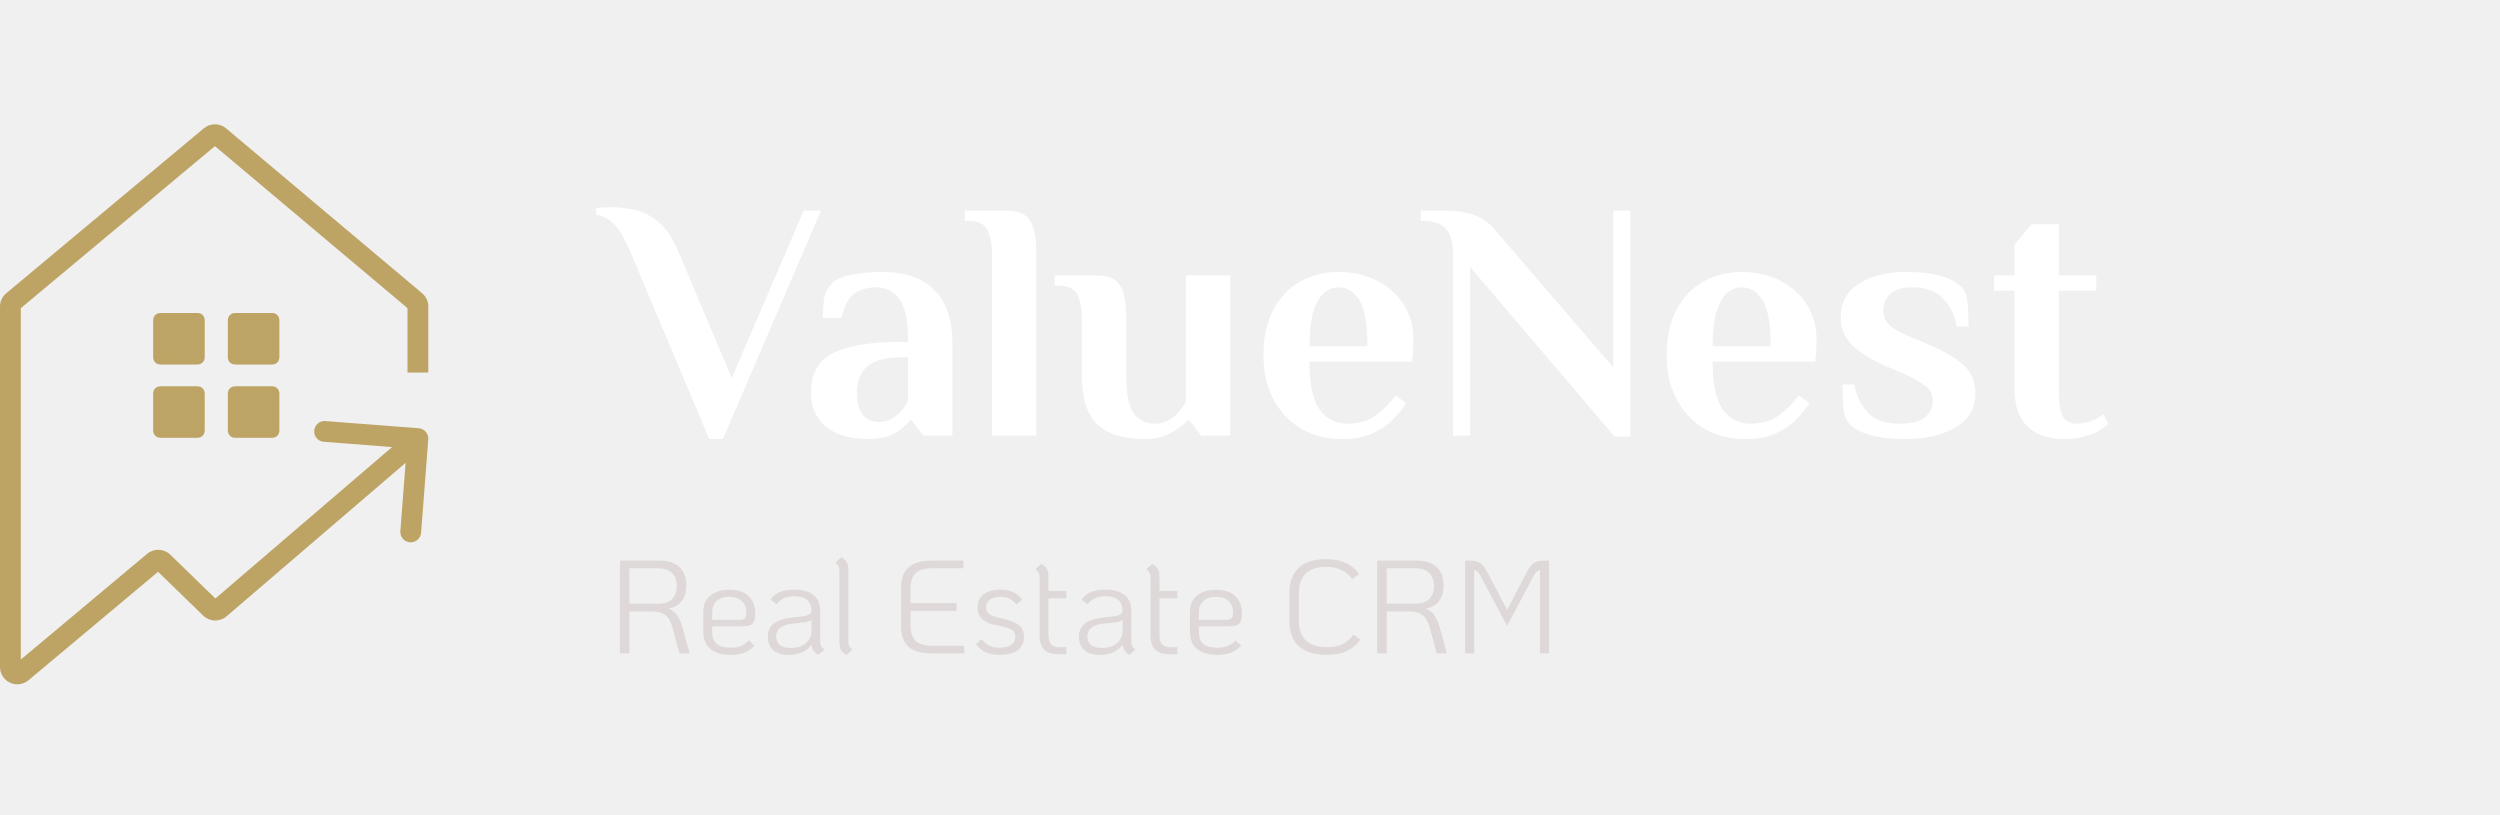
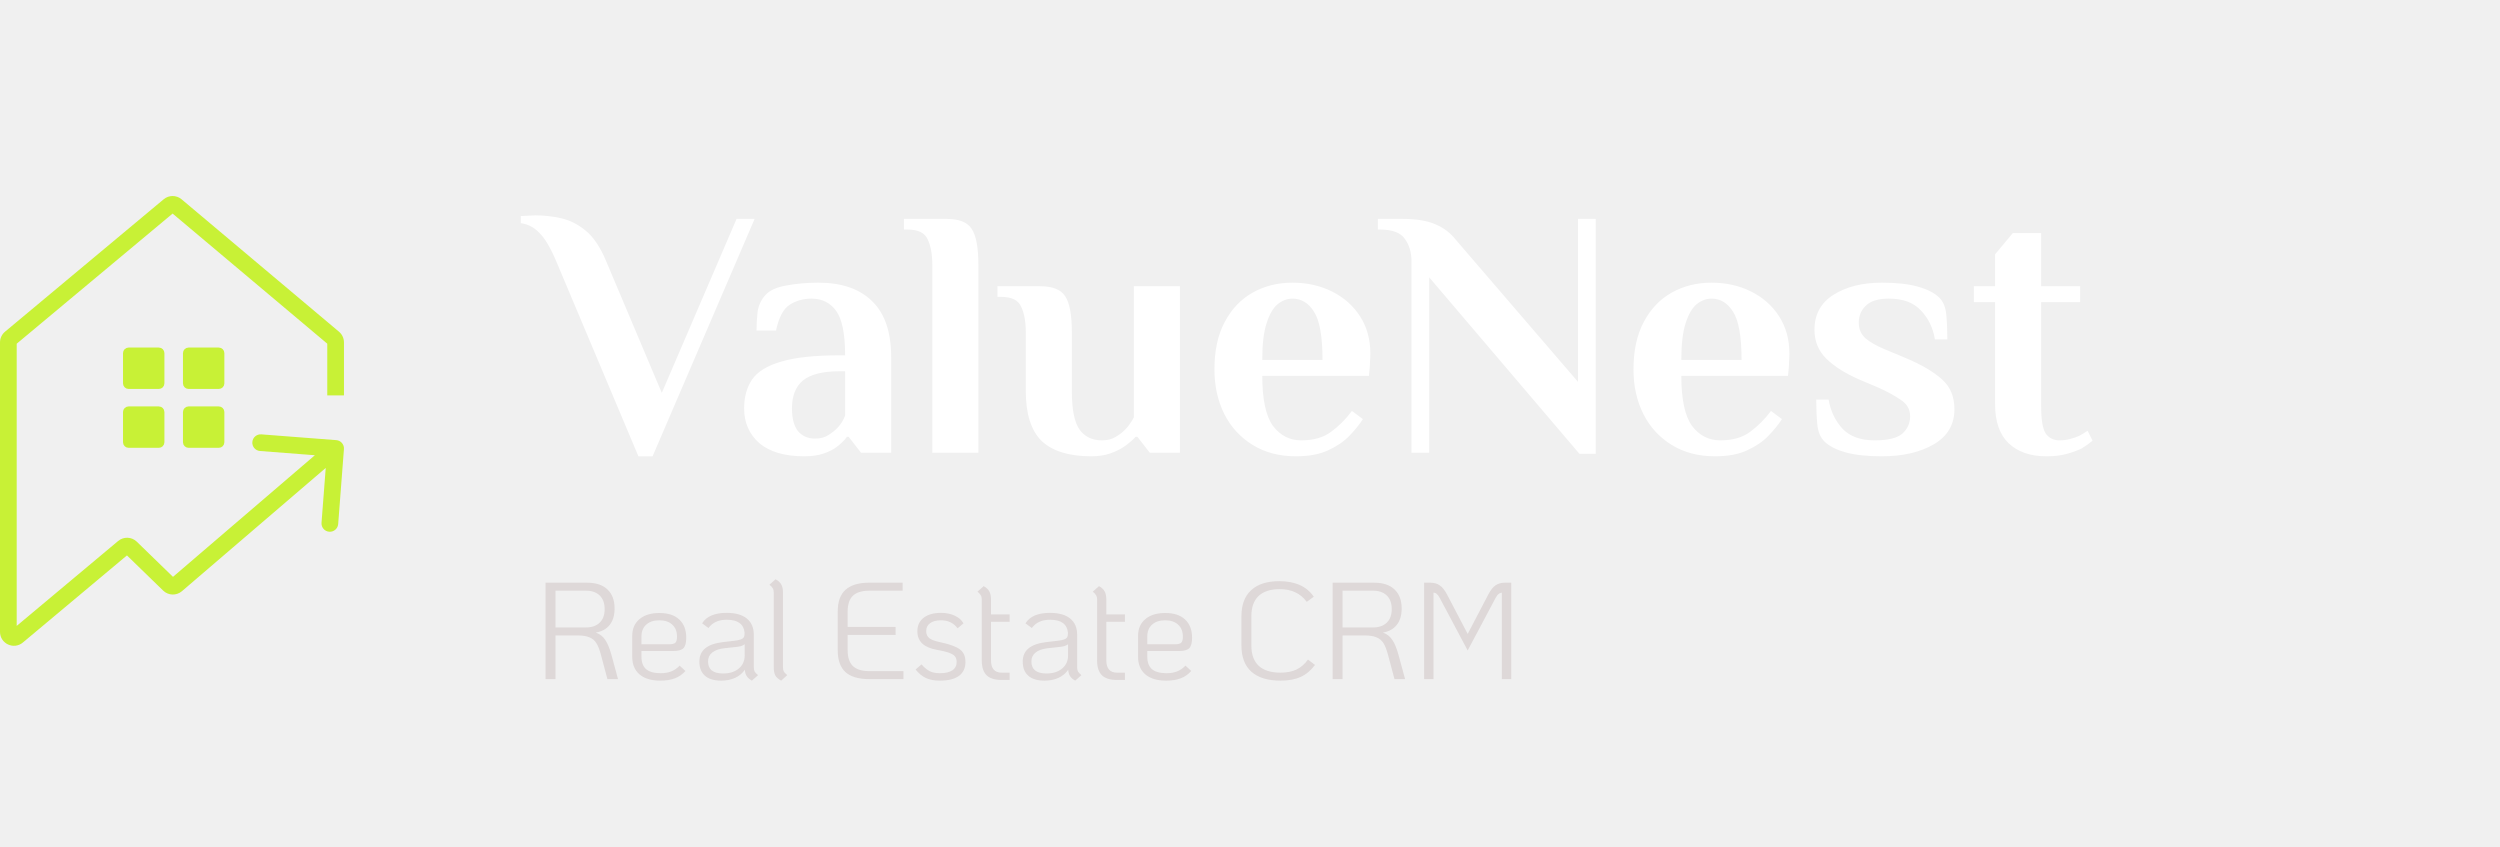
- <svg xmlns="http://www.w3.org/2000/svg" width="264" height="86" viewBox="0 0 264 86" fill="none">
-   <path d="M43.87 31.81L44.577 30.969L44.577 30.969L43.87 31.81ZM23.169 14.395L23.876 13.555L23.876 13.555L23.169 14.395ZM22.228 14.393L21.525 13.55V13.55L22.228 14.393ZM1.361 31.81L0.658 30.967L0.658 30.967L1.361 31.81ZM2.3 70.994L3.005 71.836V71.836L2.3 70.994ZM16.24 59.327L15.535 58.485H15.535L16.24 59.327ZM17.22 59.363L16.455 60.151H16.455L17.22 59.363ZM22.22 64.221L22.985 63.433V63.433L22.22 64.221ZM23.207 64.251L23.922 65.085H23.922L23.207 64.251ZM45.226 46.401C45.272 45.796 44.82 45.268 44.215 45.222L34.359 44.464C33.755 44.417 33.227 44.87 33.18 45.474C33.133 46.079 33.586 46.607 34.191 46.654L42.951 47.328L42.277 56.088C42.231 56.693 42.683 57.221 43.288 57.267C43.893 57.314 44.421 56.861 44.468 56.257L45.226 46.401ZM44.131 39.343H45.229V32.37H44.131H43.032V39.343H44.131ZM43.87 31.81L44.577 30.969L23.876 13.555L23.169 14.395L22.462 15.235L43.163 32.65L43.87 31.81ZM22.228 14.393L21.525 13.55L0.658 30.967L1.361 31.81L2.065 32.653L22.932 15.236L22.228 14.393ZM1.098 32.372H2.02656e-06V70.432H1.098H2.197V32.372H1.098ZM2.3 70.994L3.005 71.836L16.945 60.169L16.24 59.327L15.535 58.485L1.596 70.152L2.3 70.994ZM17.22 59.363L16.455 60.151L21.455 65.008L22.22 64.221L22.985 63.433L17.985 58.576L17.22 59.363ZM23.207 64.251L23.922 65.085L44.845 47.151L44.131 46.317L43.416 45.483L22.492 63.417L23.207 64.251ZM22.22 64.221L21.455 65.008C22.134 65.668 23.203 65.701 23.922 65.085L23.207 64.251L22.492 63.417C22.636 63.294 22.85 63.301 22.985 63.433L22.22 64.221ZM16.24 59.327L16.945 60.169C16.801 60.29 16.589 60.282 16.455 60.151L17.22 59.363L17.985 58.576C17.312 57.922 16.254 57.883 15.535 58.485L16.24 59.327ZM1.098 70.432H2.02656e-06C2.02656e-06 71.986 1.814 72.833 3.005 71.836L2.3 70.994L1.596 70.152C1.834 69.952 2.197 70.122 2.197 70.432H1.098ZM1.361 31.81L0.658 30.967C0.241 31.314 2.02656e-06 31.829 2.02656e-06 32.372H1.098H2.197C2.197 32.48 2.148 32.583 2.065 32.653L1.361 31.81ZM23.169 14.395L23.876 13.555C23.197 12.983 22.206 12.981 21.525 13.55L22.228 14.393L22.932 15.236C22.796 15.35 22.598 15.35 22.462 15.235L23.169 14.395ZM44.131 32.37H45.229C45.229 31.83 44.99 31.317 44.577 30.969L43.87 31.81L43.163 32.65C43.08 32.581 43.032 32.478 43.032 32.37H44.131Z" fill="#BDA465" />
-   <rect x="24.426" y="33.416" width="4.711" height="4.711" rx="0.366" fill="#BDA567" stroke="#BDA465" stroke-width="0.732" />
-   <rect x="16.541" y="33.416" width="4.711" height="4.711" rx="0.366" fill="#BDA567" stroke="#BDA465" stroke-width="0.732" />
-   <rect x="16.541" y="41.157" width="4.711" height="4.711" rx="0.366" fill="#BDA567" stroke="#BDA465" stroke-width="0.732" />
-   <rect x="24.426" y="41.157" width="4.711" height="4.711" rx="0.366" fill="#BDA567" stroke="#BDA465" stroke-width="0.732" />
-   <path d="M74.895 46.36L66.507 26.452C65.931 25.108 65.367 24.172 64.815 23.644C64.287 23.092 63.663 22.768 62.943 22.672V21.952C63.039 21.952 63.279 21.94 63.663 21.916C64.023 21.892 64.287 21.88 64.455 21.88C65.295 21.88 66.147 21.976 67.011 22.168C67.899 22.36 68.739 22.78 69.531 23.428C70.323 24.076 71.007 25.084 71.583 26.452L77.271 39.916L84.867 22.24H86.703L76.335 46.36H74.895ZM91.755 46.36C89.763 46.36 88.24 45.916 87.183 45.028C86.151 44.116 85.635 42.94 85.635 41.5C85.635 40.348 85.9 39.376 86.427 38.584C86.98 37.768 87.963 37.156 89.379 36.748C90.796 36.316 92.787 36.1 95.356 36.1H95.895C95.895 33.94 95.596 32.44 94.996 31.6C94.395 30.76 93.555 30.34 92.475 30.34C91.659 30.34 90.927 30.544 90.279 30.952C89.632 31.36 89.163 32.236 88.876 33.58H86.895C86.895 32.956 86.931 32.32 87.004 31.672C87.1 31.024 87.364 30.46 87.796 29.98C88.228 29.5 88.936 29.176 89.919 29.008C90.927 28.816 92.019 28.72 93.195 28.72C95.547 28.72 97.359 29.344 98.632 30.592C99.927 31.84 100.575 33.736 100.575 36.28V46H97.516L96.255 44.38H96.076C95.956 44.572 95.799 44.752 95.608 44.92C95.439 45.088 95.26 45.244 95.067 45.388C94.731 45.652 94.287 45.88 93.736 46.072C93.183 46.264 92.523 46.36 91.755 46.36ZM92.835 44.56C93.388 44.56 93.844 44.44 94.204 44.2C94.588 43.96 94.912 43.696 95.175 43.408C95.487 43.072 95.728 42.676 95.895 42.22V37.72H95.356C93.627 37.72 92.379 38.032 91.612 38.656C90.868 39.28 90.496 40.228 90.496 41.5C90.496 42.508 90.7 43.276 91.108 43.804C91.54 44.308 92.115 44.56 92.835 44.56ZM104.755 46V26.92C104.755 25.84 104.599 24.976 104.287 24.328C103.999 23.656 103.315 23.32 102.235 23.32H101.875V22.24H106.195C107.467 22.24 108.319 22.576 108.751 23.248C109.207 23.92 109.435 25.144 109.435 26.92V46H104.755ZM120.912 46.36C118.656 46.36 116.976 45.844 115.872 44.812C114.792 43.756 114.252 42.064 114.252 39.736V33.76C114.252 32.68 114.096 31.816 113.784 31.168C113.496 30.496 112.812 30.16 111.732 30.16H111.372V29.08H115.692C116.964 29.08 117.816 29.416 118.248 30.088C118.704 30.76 118.932 31.984 118.932 33.76V39.772C118.932 41.62 119.196 42.916 119.724 43.66C120.252 44.38 121.008 44.74 121.992 44.74C122.544 44.74 123.012 44.62 123.396 44.38C123.804 44.14 124.14 43.876 124.404 43.588C124.572 43.42 124.716 43.24 124.836 43.048C124.98 42.856 125.112 42.64 125.232 42.4V29.08H129.912V46H126.852L125.592 44.38H125.412C125.076 44.74 124.68 45.076 124.224 45.388C123.84 45.652 123.372 45.88 122.82 46.072C122.268 46.264 121.632 46.36 120.912 46.36ZM141.7 46.36C140.02 46.36 138.556 45.976 137.308 45.208C136.06 44.44 135.1 43.396 134.428 42.076C133.756 40.732 133.42 39.22 133.42 37.54C133.42 35.62 133.768 34.012 134.464 32.716C135.16 31.396 136.108 30.4 137.308 29.728C138.508 29.056 139.852 28.72 141.34 28.72C142.828 28.72 144.172 29.02 145.372 29.62C146.572 30.22 147.52 31.06 148.216 32.14C148.912 33.22 149.26 34.48 149.26 35.92C149.26 36.184 149.248 36.46 149.224 36.748C149.224 37.012 149.212 37.252 149.188 37.468L149.116 38.188H138.28C138.28 40.564 138.64 42.256 139.36 43.264C140.104 44.248 141.064 44.74 142.24 44.74C143.488 44.74 144.496 44.452 145.264 43.876C146.056 43.3 146.764 42.592 147.388 41.752L148.504 42.58C148.168 43.108 147.712 43.672 147.136 44.272C146.584 44.848 145.864 45.34 144.976 45.748C144.112 46.156 143.02 46.36 141.7 46.36ZM138.28 36.568H144.4C144.4 34.192 144.112 32.56 143.536 31.672C142.984 30.784 142.252 30.34 141.34 30.34C140.812 30.34 140.308 30.532 139.828 30.916C139.372 31.3 139 31.948 138.712 32.86C138.424 33.748 138.28 34.984 138.28 36.568ZM170.504 46.108L155.24 28.18V46H153.44V26.56C153.44 25.648 153.212 24.88 152.756 24.256C152.324 23.632 151.472 23.32 150.2 23.32H150.02V22.24H152.54C153.908 22.24 155.012 22.42 155.852 22.78C156.716 23.14 157.424 23.68 157.976 24.4L170.36 38.8V22.24H172.16V46.108H170.504ZM184.274 46.36C182.594 46.36 181.13 45.976 179.882 45.208C178.634 44.44 177.674 43.396 177.002 42.076C176.33 40.732 175.994 39.22 175.994 37.54C175.994 35.62 176.342 34.012 177.038 32.716C177.734 31.396 178.682 30.4 179.882 29.728C181.082 29.056 182.426 28.72 183.914 28.72C185.402 28.72 186.746 29.02 187.946 29.62C189.146 30.22 190.094 31.06 190.79 32.14C191.486 33.22 191.834 34.48 191.834 35.92C191.834 36.184 191.822 36.46 191.798 36.748C191.798 37.012 191.786 37.252 191.762 37.468L191.69 38.188H180.854C180.854 40.564 181.214 42.256 181.934 43.264C182.678 44.248 183.638 44.74 184.814 44.74C186.062 44.74 187.07 44.452 187.838 43.876C188.63 43.3 189.338 42.592 189.962 41.752L191.078 42.58C190.742 43.108 190.286 43.672 189.71 44.272C189.158 44.848 188.438 45.34 187.55 45.748C186.686 46.156 185.594 46.36 184.274 46.36ZM180.854 36.568H186.974C186.974 34.192 186.686 32.56 186.11 31.672C185.558 30.784 184.826 30.34 183.914 30.34C183.386 30.34 182.882 30.532 182.402 30.916C181.946 31.3 181.574 31.948 181.286 32.86C180.998 33.748 180.854 34.984 180.854 36.568ZM201.222 46.36C199.734 46.36 198.51 46.228 197.55 45.964C196.614 45.7 195.906 45.34 195.426 44.884C194.994 44.476 194.742 43.888 194.67 43.12C194.598 42.352 194.562 41.512 194.562 40.6H195.822C196.014 41.752 196.482 42.736 197.226 43.552C197.97 44.344 199.062 44.74 200.502 44.74C201.846 44.74 202.782 44.512 203.31 44.056C203.838 43.576 204.102 42.988 204.102 42.292C204.102 41.596 203.79 41.044 203.166 40.636C202.542 40.204 201.774 39.784 200.862 39.376L198.99 38.584C197.55 37.96 196.422 37.252 195.606 36.46C194.79 35.668 194.382 34.684 194.382 33.508C194.382 31.948 195.03 30.76 196.326 29.944C197.622 29.128 199.254 28.72 201.222 28.72C202.71 28.72 203.922 28.852 204.858 29.116C205.818 29.38 206.538 29.74 207.018 30.196C207.45 30.604 207.702 31.192 207.774 31.96C207.846 32.728 207.882 33.568 207.882 34.48H206.622C206.43 33.328 205.962 32.356 205.218 31.564C204.474 30.748 203.382 30.34 201.942 30.34C200.862 30.34 200.082 30.58 199.602 31.06C199.122 31.516 198.882 32.092 198.882 32.788C198.882 33.436 199.11 33.964 199.566 34.372C200.022 34.756 200.646 35.116 201.438 35.452L203.598 36.352C205.254 37.048 206.502 37.78 207.342 38.548C208.182 39.292 208.602 40.3 208.602 41.572C208.602 43.132 207.906 44.32 206.514 45.136C205.122 45.952 203.358 46.36 201.222 46.36ZM217.954 46.36C216.322 46.36 215.038 45.916 214.102 45.028C213.19 44.14 212.734 42.832 212.734 41.104V30.7H210.574V29.08H212.734V25.84L214.534 23.68H217.414V29.08H221.374V30.7H217.414V41.32C217.414 42.664 217.57 43.576 217.882 44.056C218.218 44.512 218.686 44.74 219.286 44.74C219.67 44.74 220.03 44.692 220.366 44.596C220.726 44.5 221.038 44.392 221.302 44.272C221.566 44.128 221.842 43.96 222.13 43.768L222.634 44.776C222.322 45.04 221.95 45.304 221.518 45.568C221.134 45.76 220.642 45.94 220.042 46.108C219.466 46.276 218.77 46.36 217.954 46.36Z" fill="white" />
-   <path d="M72.825 69H71.747L71.075 66.48C70.944 65.995 70.795 65.617 70.627 65.346C70.459 65.075 70.225 64.879 69.927 64.758C69.637 64.627 69.241 64.562 68.737 64.562H66.469V69H65.461V59.2H69.661C70.575 59.2 71.271 59.429 71.747 59.886C72.232 60.343 72.475 60.987 72.475 61.818C72.475 62.518 72.307 63.078 71.971 63.498C71.644 63.909 71.177 64.165 70.571 64.268C70.981 64.417 71.299 64.665 71.523 65.01C71.756 65.355 71.961 65.845 72.139 66.48L72.825 69ZM69.549 63.75C70.155 63.75 70.627 63.587 70.963 63.26C71.299 62.933 71.467 62.476 71.467 61.888C71.467 61.291 71.299 60.829 70.963 60.502C70.627 60.175 70.155 60.012 69.549 60.012H66.469V63.75H69.549ZM77.165 68.398C77.567 68.398 77.921 68.337 78.229 68.216C78.537 68.095 78.822 67.899 79.083 67.628L79.671 68.174C79.373 68.51 79.018 68.757 78.607 68.916C78.197 69.075 77.697 69.154 77.109 69.154C76.213 69.154 75.513 68.944 75.009 68.524C74.515 68.095 74.267 67.497 74.267 66.732V64.604C74.267 63.885 74.51 63.321 74.995 62.91C75.49 62.49 76.167 62.28 77.025 62.28C77.903 62.28 78.575 62.499 79.041 62.938C79.517 63.377 79.755 63.997 79.755 64.8C79.755 65.313 79.657 65.668 79.461 65.864C79.275 66.051 78.92 66.144 78.397 66.144H75.205V66.732C75.205 67.292 75.364 67.712 75.681 67.992C76.008 68.263 76.503 68.398 77.165 68.398ZM77.011 63.022C76.451 63.022 76.008 63.171 75.681 63.47C75.364 63.759 75.205 64.156 75.205 64.66V65.458H78.005C78.323 65.458 78.537 65.407 78.649 65.304C78.761 65.192 78.817 64.987 78.817 64.688C78.817 64.165 78.659 63.759 78.341 63.47C78.024 63.171 77.581 63.022 77.011 63.022ZM86.618 67.81C86.618 67.978 86.646 68.118 86.702 68.23C86.767 68.333 86.884 68.454 87.052 68.594L86.422 69.154C86.189 69.023 86.016 68.874 85.904 68.706C85.792 68.538 85.727 68.319 85.708 68.048C85.465 68.403 85.134 68.678 84.714 68.874C84.294 69.061 83.823 69.154 83.3 69.154C82.591 69.154 82.045 68.991 81.662 68.664C81.279 68.328 81.088 67.847 81.088 67.222C81.088 66.643 81.289 66.191 81.69 65.864C82.091 65.537 82.698 65.327 83.51 65.234L84.602 65.108C84.91 65.071 85.139 65.024 85.288 64.968C85.447 64.912 85.554 64.833 85.61 64.73C85.666 64.618 85.689 64.464 85.68 64.268C85.596 63.4 84.989 62.966 83.86 62.966C83.44 62.966 83.081 63.036 82.782 63.176C82.483 63.307 82.227 63.517 82.012 63.806L81.368 63.33C81.807 62.621 82.637 62.266 83.86 62.266C84.756 62.266 85.437 62.457 85.904 62.84C86.38 63.223 86.618 63.773 86.618 64.492V67.81ZM83.51 68.426C84.163 68.426 84.691 68.258 85.092 67.922C85.493 67.586 85.694 67.143 85.694 66.592V65.458C85.582 65.542 85.447 65.607 85.288 65.654C85.129 65.691 84.91 65.724 84.63 65.752L83.594 65.864C83.062 65.929 82.656 66.079 82.376 66.312C82.105 66.536 81.97 66.835 81.97 67.208C81.97 68.02 82.483 68.426 83.51 68.426ZM89.401 69.154C89.112 68.995 88.911 68.818 88.799 68.622C88.696 68.417 88.645 68.137 88.645 67.782V60.194C88.645 60.017 88.612 59.877 88.547 59.774C88.491 59.662 88.379 59.541 88.211 59.41L88.827 58.85C89.116 59.009 89.312 59.191 89.415 59.396C89.527 59.592 89.583 59.867 89.583 60.222V67.81C89.583 67.978 89.611 68.118 89.667 68.23C89.732 68.333 89.849 68.454 90.017 68.594L89.401 69.154ZM98.365 69C97.273 69 96.461 68.762 95.929 68.286C95.407 67.801 95.145 67.063 95.145 66.074V62.126C95.145 61.137 95.407 60.404 95.929 59.928C96.461 59.443 97.273 59.2 98.365 59.2H101.739V60.012H98.365C97.609 60.012 97.049 60.185 96.685 60.53C96.331 60.875 96.153 61.407 96.153 62.126V63.694H101.025V64.506H96.153V66.074C96.153 66.793 96.331 67.325 96.685 67.67C97.049 68.015 97.609 68.188 98.365 68.188H101.823V69H98.365ZM105.519 69.154C104.968 69.154 104.497 69.065 104.105 68.888C103.722 68.711 103.372 68.421 103.055 68.02L103.657 67.502C103.946 67.829 104.231 68.062 104.511 68.202C104.791 68.333 105.127 68.398 105.519 68.398C106.079 68.398 106.503 68.3 106.793 68.104C107.082 67.908 107.227 67.623 107.227 67.25C107.227 67.017 107.171 66.83 107.059 66.69C106.947 66.55 106.751 66.429 106.471 66.326C106.191 66.223 105.766 66.121 105.197 66.018C103.89 65.785 103.237 65.159 103.237 64.142C103.237 63.554 103.447 63.097 103.867 62.77C104.296 62.434 104.884 62.266 105.631 62.266C106.163 62.266 106.625 62.359 107.017 62.546C107.418 62.723 107.721 62.985 107.927 63.33L107.325 63.834C107.11 63.554 106.863 63.349 106.583 63.218C106.312 63.087 105.995 63.022 105.631 63.022C105.164 63.022 104.795 63.12 104.525 63.316C104.263 63.512 104.133 63.783 104.133 64.128C104.133 64.436 104.24 64.674 104.455 64.842C104.679 65.01 105.066 65.15 105.617 65.262C106.261 65.402 106.76 65.556 107.115 65.724C107.479 65.883 107.735 66.083 107.885 66.326C108.043 66.569 108.123 66.877 108.123 67.25C108.123 67.875 107.899 68.351 107.451 68.678C107.012 68.995 106.368 69.154 105.519 69.154ZM110.718 63.176V67.096C110.718 67.927 111.082 68.342 111.81 68.342H112.608V69.084H111.81C111.11 69.084 110.597 68.925 110.27 68.608C109.944 68.281 109.78 67.777 109.78 67.096V60.894C109.78 60.726 109.748 60.591 109.682 60.488C109.626 60.376 109.514 60.25 109.346 60.11L109.976 59.55C110.256 59.709 110.448 59.891 110.55 60.096C110.662 60.292 110.718 60.567 110.718 60.922V62.42H112.608V63.176H110.718ZM119.472 67.81C119.472 67.978 119.5 68.118 119.556 68.23C119.621 68.333 119.738 68.454 119.906 68.594L119.276 69.154C119.042 69.023 118.87 68.874 118.758 68.706C118.646 68.538 118.58 68.319 118.562 68.048C118.319 68.403 117.988 68.678 117.568 68.874C117.148 69.061 116.676 69.154 116.154 69.154C115.444 69.154 114.898 68.991 114.516 68.664C114.133 68.328 113.942 67.847 113.942 67.222C113.942 66.643 114.142 66.191 114.544 65.864C114.945 65.537 115.552 65.327 116.364 65.234L117.456 65.108C117.764 65.071 117.992 65.024 118.142 64.968C118.3 64.912 118.408 64.833 118.464 64.73C118.52 64.618 118.543 64.464 118.534 64.268C118.45 63.4 117.843 62.966 116.714 62.966C116.294 62.966 115.934 63.036 115.636 63.176C115.337 63.307 115.08 63.517 114.866 63.806L114.222 63.33C114.66 62.621 115.491 62.266 116.714 62.266C117.61 62.266 118.291 62.457 118.758 62.84C119.234 63.223 119.472 63.773 119.472 64.492V67.81ZM116.364 68.426C117.017 68.426 117.544 68.258 117.946 67.922C118.347 67.586 118.548 67.143 118.548 66.592V65.458C118.436 65.542 118.3 65.607 118.142 65.654C117.983 65.691 117.764 65.724 117.484 65.752L116.448 65.864C115.916 65.929 115.51 66.079 115.23 66.312C114.959 66.536 114.824 66.835 114.824 67.208C114.824 68.02 115.337 68.426 116.364 68.426ZM122.435 63.176V67.096C122.435 67.927 122.799 68.342 123.527 68.342H124.325V69.084H123.527C122.827 69.084 122.314 68.925 121.987 68.608C121.66 68.281 121.497 67.777 121.497 67.096V60.894C121.497 60.726 121.464 60.591 121.399 60.488C121.343 60.376 121.231 60.25 121.063 60.11L121.693 59.55C121.973 59.709 122.164 59.891 122.267 60.096C122.379 60.292 122.435 60.567 122.435 60.922V62.42H124.325V63.176H122.435ZM128.558 68.398C128.959 68.398 129.314 68.337 129.622 68.216C129.93 68.095 130.215 67.899 130.476 67.628L131.064 68.174C130.765 68.51 130.411 68.757 130 68.916C129.589 69.075 129.09 69.154 128.502 69.154C127.606 69.154 126.906 68.944 126.402 68.524C125.907 68.095 125.66 67.497 125.66 66.732V64.604C125.66 63.885 125.903 63.321 126.388 62.91C126.883 62.49 127.559 62.28 128.418 62.28C129.295 62.28 129.967 62.499 130.434 62.938C130.91 63.377 131.148 63.997 131.148 64.8C131.148 65.313 131.05 65.668 130.854 65.864C130.667 66.051 130.313 66.144 129.79 66.144H126.598V66.732C126.598 67.292 126.757 67.712 127.074 67.992C127.401 68.263 127.895 68.398 128.558 68.398ZM128.404 63.022C127.844 63.022 127.401 63.171 127.074 63.47C126.757 63.759 126.598 64.156 126.598 64.66V65.458H129.398C129.715 65.458 129.93 65.407 130.042 65.304C130.154 65.192 130.21 64.987 130.21 64.688C130.21 64.165 130.051 63.759 129.734 63.47C129.417 63.171 128.973 63.022 128.404 63.022ZM140.138 69.154C138.84 69.154 137.851 68.851 137.17 68.244C136.498 67.637 136.162 66.751 136.162 65.584V62.602C136.162 61.454 136.488 60.577 137.142 59.97C137.804 59.354 138.756 59.046 139.998 59.046C140.81 59.046 141.505 59.177 142.084 59.438C142.662 59.69 143.138 60.087 143.512 60.628L142.798 61.146C142.471 60.707 142.084 60.385 141.636 60.18C141.197 59.965 140.665 59.858 140.04 59.858C139.106 59.858 138.392 60.091 137.898 60.558C137.412 61.025 137.17 61.706 137.17 62.602V65.584C137.17 66.489 137.417 67.175 137.912 67.642C138.416 68.109 139.153 68.342 140.124 68.342C140.768 68.342 141.314 68.235 141.762 68.02C142.21 67.805 142.597 67.469 142.924 67.012L143.638 67.558C143.218 68.118 142.732 68.524 142.182 68.776C141.631 69.028 140.95 69.154 140.138 69.154ZM152.791 69H151.713L151.041 66.48C150.911 65.995 150.761 65.617 150.593 65.346C150.425 65.075 150.192 64.879 149.893 64.758C149.604 64.627 149.207 64.562 148.703 64.562H146.435V69H145.427V59.2H149.627C150.542 59.2 151.237 59.429 151.713 59.886C152.199 60.343 152.441 60.987 152.441 61.818C152.441 62.518 152.273 63.078 151.937 63.498C151.611 63.909 151.144 64.165 150.537 64.268C150.948 64.417 151.265 64.665 151.489 65.01C151.723 65.355 151.928 65.845 152.105 66.48L152.791 69ZM149.515 63.75C150.122 63.75 150.593 63.587 150.929 63.26C151.265 62.933 151.433 62.476 151.433 61.888C151.433 61.291 151.265 60.829 150.929 60.502C150.593 60.175 150.122 60.012 149.515 60.012H146.435V63.75H149.515ZM154.724 59.2H155.326C155.737 59.2 156.068 59.293 156.32 59.48C156.582 59.657 156.834 59.979 157.076 60.446L159.148 64.408L161.22 60.446C161.463 59.979 161.71 59.657 161.962 59.48C162.224 59.293 162.56 59.2 162.97 59.2H163.572V69H162.62V60.208C162.49 60.227 162.373 60.278 162.27 60.362C162.177 60.437 162.079 60.572 161.976 60.768L159.148 66.088L156.32 60.768C156.208 60.563 156.106 60.423 156.012 60.348C155.919 60.264 155.807 60.217 155.676 60.208V69H154.724V59.2Z" fill="#DED8D8" />
+ <svg xmlns="http://www.w3.org/2000/svg" width="254" height="86" viewBox="0 0 254 86" fill="none">
+   <path d="M33.897 34.354L33.351 35.003L33.351 35.003L33.897 34.354ZM17.902 20.898L18.448 20.248L18.448 20.248L17.902 20.898ZM17.175 20.896L16.631 20.245L16.631 20.245L17.175 20.896ZM1.052 34.354L1.596 35.005L1.596 35.005L1.052 34.354ZM1.777 64.63L2.322 65.281H2.322L1.777 64.63ZM12.548 55.615L12.004 54.965H12.004L12.548 55.615ZM13.306 55.644L13.897 55.035L13.897 55.035L13.306 55.644ZM17.169 59.397L17.76 58.788L17.76 58.788L17.169 59.397ZM17.931 59.42L18.483 60.065L18.483 60.065L17.931 59.42ZM34.944 45.628C34.98 45.16 34.631 44.753 34.163 44.717L26.548 44.131C26.081 44.095 25.673 44.445 25.637 44.912C25.601 45.379 25.951 45.787 26.418 45.823L33.187 46.344L32.666 53.113C32.631 53.58 32.98 53.988 33.448 54.024C33.915 54.06 34.323 53.71 34.359 53.243L34.944 45.628ZM34.098 40.174H34.947V34.787H34.098H33.25V40.174H34.098ZM33.897 34.354L34.443 33.704L18.448 20.248L17.902 20.898L17.356 21.547L33.351 35.003L33.897 34.354ZM17.175 20.896L16.631 20.245L0.508 33.702L1.052 34.354L1.596 35.005L17.719 21.548L17.175 20.896ZM0.849 34.788H-3.8147e-06V64.196H0.849H1.697V34.788H0.849ZM1.777 64.63L2.322 65.281L13.093 56.266L12.548 55.615L12.004 54.965L1.233 63.979L1.777 64.63ZM13.306 55.644L12.714 56.252L16.578 60.005L17.169 59.397L17.76 58.788L13.897 55.035L13.306 55.644ZM17.931 59.42L18.483 60.065L34.651 46.207L34.098 45.563L33.546 44.918L17.379 58.776L17.931 59.42ZM17.169 59.397L16.578 60.005C17.102 60.515 17.928 60.541 18.483 60.065L17.931 59.42L17.379 58.776C17.49 58.681 17.655 58.686 17.76 58.788L17.169 59.397ZM12.548 55.615L13.093 56.266C12.982 56.359 12.818 56.353 12.714 56.252L13.306 55.644L13.897 55.035C13.377 54.53 12.559 54.499 12.004 54.965L12.548 55.615ZM0.849 64.196H-3.8147e-06C-3.8147e-06 65.397 1.401 66.051 2.322 65.281L1.777 64.63L1.233 63.979C1.417 63.825 1.697 63.956 1.697 64.196H0.849ZM1.052 34.354L0.508 33.702C0.186 33.971 -3.8147e-06 34.369 -3.8147e-06 34.788H0.849H1.697C1.697 34.872 1.66 34.951 1.596 35.005L1.052 34.354ZM17.902 20.898L18.448 20.248C17.924 19.807 17.158 19.805 16.631 20.245L17.175 20.896L17.719 21.548C17.614 21.636 17.461 21.635 17.356 21.547L17.902 20.898ZM34.098 34.787H34.947C34.947 34.369 34.763 33.973 34.443 33.704L33.897 34.354L33.351 35.003C33.287 34.949 33.25 34.87 33.25 34.787H34.098Z" fill="#C8F136" />
+   <rect x="18.873" y="35.595" width="3.64" height="3.64" rx="0.283" fill="#C8F136" stroke="#C8F136" stroke-width="0.566" />
+   <rect x="12.781" y="35.595" width="3.64" height="3.64" rx="0.283" fill="#C8F136" stroke="#C8F136" stroke-width="0.566" />
+   <rect x="12.781" y="41.576" width="3.64" height="3.64" rx="0.283" fill="#C8F136" stroke="#C8F136" stroke-width="0.566" />
+   <rect x="18.873" y="41.576" width="3.64" height="3.64" rx="0.283" fill="#C8F136" stroke="#C8F136" stroke-width="0.566" />
+   <path d="M64.862 46.36L56.474 26.452C55.898 25.108 55.334 24.172 54.782 23.644C54.254 23.092 53.63 22.768 52.91 22.672V21.952C53.006 21.952 53.246 21.94 53.63 21.916C53.99 21.892 54.254 21.88 54.422 21.88C55.262 21.88 56.114 21.976 56.978 22.168C57.866 22.36 58.706 22.78 59.498 23.428C60.29 24.076 60.974 25.084 61.55 26.452L67.238 39.916L74.834 22.24H76.67L66.302 46.36H64.862ZM81.723 46.36C79.731 46.36 78.207 45.916 77.151 45.028C76.119 44.116 75.603 42.94 75.603 41.5C75.603 40.348 75.867 39.376 76.395 38.584C76.947 37.768 77.931 37.156 79.347 36.748C80.763 36.316 82.755 36.1 85.323 36.1H85.863C85.863 33.94 85.563 32.44 84.963 31.6C84.363 30.76 83.523 30.34 82.443 30.34C81.627 30.34 80.895 30.544 80.247 30.952C79.599 31.36 79.131 32.236 78.843 33.58H76.863C76.863 32.956 76.899 32.32 76.971 31.672C77.067 31.024 77.331 30.46 77.763 29.98C78.195 29.5 78.903 29.176 79.887 29.008C80.895 28.816 81.987 28.72 83.163 28.72C85.515 28.72 87.327 29.344 88.599 30.592C89.895 31.84 90.543 33.736 90.543 36.28V46H87.483L86.223 44.38H86.043C85.923 44.572 85.767 44.752 85.575 44.92C85.407 45.088 85.227 45.244 85.035 45.388C84.699 45.652 84.255 45.88 83.703 46.072C83.151 46.264 82.491 46.36 81.723 46.36ZM82.803 44.56C83.355 44.56 83.811 44.44 84.171 44.2C84.555 43.96 84.879 43.696 85.143 43.408C85.455 43.072 85.695 42.676 85.863 42.22V37.72H85.323C83.595 37.72 82.347 38.032 81.579 38.656C80.835 39.28 80.463 40.228 80.463 41.5C80.463 42.508 80.667 43.276 81.075 43.804C81.507 44.308 82.083 44.56 82.803 44.56ZM94.723 46V26.92C94.723 25.84 94.567 24.976 94.255 24.328C93.967 23.656 93.283 23.32 92.203 23.32H91.843V22.24H96.163C97.435 22.24 98.287 22.576 98.719 23.248C99.175 23.92 99.403 25.144 99.403 26.92V46H94.723ZM110.88 46.36C108.624 46.36 106.944 45.844 105.84 44.812C104.76 43.756 104.22 42.064 104.22 39.736V33.76C104.22 32.68 104.064 31.816 103.752 31.168C103.464 30.496 102.78 30.16 101.7 30.16H101.34V29.08H105.66C106.932 29.08 107.784 29.416 108.216 30.088C108.672 30.76 108.9 31.984 108.9 33.76V39.772C108.9 41.62 109.164 42.916 109.692 43.66C110.22 44.38 110.976 44.74 111.96 44.74C112.512 44.74 112.98 44.62 113.364 44.38C113.772 44.14 114.108 43.876 114.372 43.588C114.54 43.42 114.684 43.24 114.804 43.048C114.948 42.856 115.08 42.64 115.2 42.4V29.08H119.88V46H116.82L115.56 44.38H115.38C115.044 44.74 114.648 45.076 114.192 45.388C113.808 45.652 113.34 45.88 112.788 46.072C112.236 46.264 111.6 46.36 110.88 46.36ZM131.667 46.36C129.987 46.36 128.523 45.976 127.275 45.208C126.027 44.44 125.067 43.396 124.395 42.076C123.723 40.732 123.387 39.22 123.387 37.54C123.387 35.62 123.735 34.012 124.431 32.716C125.127 31.396 126.075 30.4 127.275 29.728C128.475 29.056 129.819 28.72 131.307 28.72C132.795 28.72 134.139 29.02 135.339 29.62C136.539 30.22 137.487 31.06 138.183 32.14C138.879 33.22 139.227 34.48 139.227 35.92C139.227 36.184 139.215 36.46 139.191 36.748C139.191 37.012 139.179 37.252 139.155 37.468L139.083 38.188H128.247C128.247 40.564 128.607 42.256 129.327 43.264C130.071 44.248 131.031 44.74 132.207 44.74C133.455 44.74 134.463 44.452 135.231 43.876C136.023 43.3 136.731 42.592 137.355 41.752L138.471 42.58C138.135 43.108 137.679 43.672 137.103 44.272C136.551 44.848 135.831 45.34 134.943 45.748C134.079 46.156 132.987 46.36 131.667 46.36ZM128.247 36.568H134.367C134.367 34.192 134.079 32.56 133.503 31.672C132.951 30.784 132.219 30.34 131.307 30.34C130.779 30.34 130.275 30.532 129.795 30.916C129.339 31.3 128.967 31.948 128.679 32.86C128.391 33.748 128.247 34.984 128.247 36.568ZM160.472 46.108L145.208 28.18V46H143.408V26.56C143.408 25.648 143.18 24.88 142.724 24.256C142.292 23.632 141.44 23.32 140.168 23.32H139.988V22.24H142.508C143.876 22.24 144.98 22.42 145.82 22.78C146.684 23.14 147.392 23.68 147.944 24.4L160.328 38.8V22.24H162.128V46.108H160.472ZM174.242 46.36C172.562 46.36 171.098 45.976 169.85 45.208C168.602 44.44 167.642 43.396 166.97 42.076C166.298 40.732 165.962 39.22 165.962 37.54C165.962 35.62 166.31 34.012 167.006 32.716C167.702 31.396 168.65 30.4 169.85 29.728C171.05 29.056 172.394 28.72 173.882 28.72C175.37 28.72 176.714 29.02 177.914 29.62C179.114 30.22 180.062 31.06 180.758 32.14C181.454 33.22 181.802 34.48 181.802 35.92C181.802 36.184 181.79 36.46 181.766 36.748C181.766 37.012 181.754 37.252 181.73 37.468L181.658 38.188H170.822C170.822 40.564 171.182 42.256 171.902 43.264C172.646 44.248 173.606 44.74 174.782 44.74C176.03 44.74 177.038 44.452 177.806 43.876C178.598 43.3 179.306 42.592 179.93 41.752L181.046 42.58C180.71 43.108 180.254 43.672 179.678 44.272C179.126 44.848 178.406 45.34 177.518 45.748C176.654 46.156 175.562 46.36 174.242 46.36ZM170.822 36.568H176.942C176.942 34.192 176.654 32.56 176.078 31.672C175.526 30.784 174.794 30.34 173.882 30.34C173.354 30.34 172.85 30.532 172.37 30.916C171.914 31.3 171.542 31.948 171.254 32.86C170.966 33.748 170.822 34.984 170.822 36.568ZM191.19 46.36C189.702 46.36 188.478 46.228 187.518 45.964C186.582 45.7 185.874 45.34 185.394 44.884C184.962 44.476 184.71 43.888 184.638 43.12C184.566 42.352 184.53 41.512 184.53 40.6H185.79C185.982 41.752 186.45 42.736 187.194 43.552C187.938 44.344 189.03 44.74 190.47 44.74C191.814 44.74 192.75 44.512 193.278 44.056C193.806 43.576 194.07 42.988 194.07 42.292C194.07 41.596 193.758 41.044 193.134 40.636C192.51 40.204 191.742 39.784 190.83 39.376L188.958 38.584C187.518 37.96 186.39 37.252 185.574 36.46C184.758 35.668 184.35 34.684 184.35 33.508C184.35 31.948 184.998 30.76 186.294 29.944C187.59 29.128 189.222 28.72 191.19 28.72C192.678 28.72 193.89 28.852 194.826 29.116C195.786 29.38 196.506 29.74 196.986 30.196C197.418 30.604 197.67 31.192 197.742 31.96C197.814 32.728 197.85 33.568 197.85 34.48H196.59C196.398 33.328 195.93 32.356 195.186 31.564C194.442 30.748 193.35 30.34 191.91 30.34C190.83 30.34 190.05 30.58 189.57 31.06C189.09 31.516 188.85 32.092 188.85 32.788C188.85 33.436 189.078 33.964 189.534 34.372C189.99 34.756 190.614 35.116 191.406 35.452L193.566 36.352C195.222 37.048 196.47 37.78 197.31 38.548C198.15 39.292 198.57 40.3 198.57 41.572C198.57 43.132 197.874 44.32 196.482 45.136C195.09 45.952 193.326 46.36 191.19 46.36ZM207.922 46.36C206.29 46.36 205.006 45.916 204.07 45.028C203.158 44.14 202.702 42.832 202.702 41.104V30.7H200.542V29.08H202.702V25.84L204.502 23.68H207.382V29.08H211.342V30.7H207.382V41.32C207.382 42.664 207.538 43.576 207.85 44.056C208.186 44.512 208.654 44.74 209.254 44.74C209.638 44.74 209.998 44.692 210.334 44.596C210.694 44.5 211.006 44.392 211.27 44.272C211.534 44.128 211.81 43.96 212.098 43.768L212.602 44.776C212.29 45.04 211.918 45.304 211.486 45.568C211.102 45.76 210.61 45.94 210.01 46.108C209.434 46.276 208.738 46.36 207.922 46.36Z" fill="white" />
+   <path d="M62.792 69H61.714L61.042 66.48C60.912 65.995 60.762 65.617 60.594 65.346C60.426 65.075 60.193 64.879 59.894 64.758C59.605 64.627 59.208 64.562 58.704 64.562H56.436V69H55.428V59.2H59.628C60.543 59.2 61.238 59.429 61.714 59.886C62.2 60.343 62.442 60.987 62.442 61.818C62.442 62.518 62.274 63.078 61.938 63.498C61.612 63.909 61.145 64.165 60.538 64.268C60.949 64.417 61.266 64.665 61.49 65.01C61.724 65.355 61.929 65.845 62.106 66.48L62.792 69ZM59.516 63.75C60.123 63.75 60.594 63.587 60.93 63.26C61.266 62.933 61.434 62.476 61.434 61.888C61.434 61.291 61.266 60.829 60.93 60.502C60.594 60.175 60.123 60.012 59.516 60.012H56.436V63.75H59.516ZM67.133 68.398C67.535 68.398 67.889 68.337 68.197 68.216C68.505 68.095 68.79 67.899 69.051 67.628L69.639 68.174C69.341 68.51 68.986 68.757 68.575 68.916C68.165 69.075 67.665 69.154 67.077 69.154C66.181 69.154 65.481 68.944 64.977 68.524C64.483 68.095 64.235 67.497 64.235 66.732V64.604C64.235 63.885 64.478 63.321 64.963 62.91C65.458 62.49 66.135 62.28 66.993 62.28C67.871 62.28 68.543 62.499 69.009 62.938C69.485 63.377 69.723 63.997 69.723 64.8C69.723 65.313 69.625 65.668 69.429 65.864C69.243 66.051 68.888 66.144 68.365 66.144H65.173V66.732C65.173 67.292 65.332 67.712 65.649 67.992C65.976 68.263 66.471 68.398 67.133 68.398ZM66.979 63.022C66.419 63.022 65.976 63.171 65.649 63.47C65.332 63.759 65.173 64.156 65.173 64.66V65.458H67.973C68.291 65.458 68.505 65.407 68.617 65.304C68.729 65.192 68.785 64.987 68.785 64.688C68.785 64.165 68.627 63.759 68.309 63.47C67.992 63.171 67.549 63.022 66.979 63.022ZM76.586 67.81C76.586 67.978 76.614 68.118 76.67 68.23C76.735 68.333 76.852 68.454 77.02 68.594L76.39 69.154C76.157 69.023 75.984 68.874 75.872 68.706C75.76 68.538 75.695 68.319 75.676 68.048C75.433 68.403 75.102 68.678 74.682 68.874C74.262 69.061 73.791 69.154 73.268 69.154C72.559 69.154 72.013 68.991 71.63 68.664C71.247 68.328 71.056 67.847 71.056 67.222C71.056 66.643 71.257 66.191 71.658 65.864C72.059 65.537 72.666 65.327 73.478 65.234L74.57 65.108C74.878 65.071 75.107 65.024 75.256 64.968C75.415 64.912 75.522 64.833 75.578 64.73C75.634 64.618 75.657 64.464 75.648 64.268C75.564 63.4 74.957 62.966 73.828 62.966C73.408 62.966 73.049 63.036 72.75 63.176C72.451 63.307 72.195 63.517 71.98 63.806L71.336 63.33C71.775 62.621 72.605 62.266 73.828 62.266C74.724 62.266 75.405 62.457 75.872 62.84C76.348 63.223 76.586 63.773 76.586 64.492V67.81ZM73.478 68.426C74.131 68.426 74.659 68.258 75.06 67.922C75.461 67.586 75.662 67.143 75.662 66.592V65.458C75.55 65.542 75.415 65.607 75.256 65.654C75.097 65.691 74.878 65.724 74.598 65.752L73.562 65.864C73.03 65.929 72.624 66.079 72.344 66.312C72.073 66.536 71.938 66.835 71.938 67.208C71.938 68.02 72.451 68.426 73.478 68.426ZM79.369 69.154C79.08 68.995 78.879 68.818 78.767 68.622C78.664 68.417 78.613 68.137 78.613 67.782V60.194C78.613 60.017 78.58 59.877 78.515 59.774C78.459 59.662 78.347 59.541 78.179 59.41L78.795 58.85C79.084 59.009 79.28 59.191 79.383 59.396C79.495 59.592 79.551 59.867 79.551 60.222V67.81C79.551 67.978 79.579 68.118 79.635 68.23C79.7 68.333 79.817 68.454 79.985 68.594L79.369 69.154ZM88.333 69C87.241 69 86.429 68.762 85.897 68.286C85.375 67.801 85.113 67.063 85.113 66.074V62.126C85.113 61.137 85.375 60.404 85.897 59.928C86.429 59.443 87.241 59.2 88.333 59.2H91.707V60.012H88.333C87.577 60.012 87.017 60.185 86.653 60.53C86.299 60.875 86.121 61.407 86.121 62.126V63.694H90.993V64.506H86.121V66.074C86.121 66.793 86.299 67.325 86.653 67.67C87.017 68.015 87.577 68.188 88.333 68.188H91.791V69H88.333ZM95.487 69.154C94.936 69.154 94.465 69.065 94.073 68.888C93.69 68.711 93.34 68.421 93.023 68.02L93.625 67.502C93.914 67.829 94.199 68.062 94.479 68.202C94.759 68.333 95.095 68.398 95.487 68.398C96.047 68.398 96.471 68.3 96.761 68.104C97.05 67.908 97.195 67.623 97.195 67.25C97.195 67.017 97.139 66.83 97.027 66.69C96.915 66.55 96.719 66.429 96.439 66.326C96.159 66.223 95.734 66.121 95.165 66.018C93.858 65.785 93.205 65.159 93.205 64.142C93.205 63.554 93.415 63.097 93.835 62.77C94.264 62.434 94.852 62.266 95.599 62.266C96.131 62.266 96.593 62.359 96.985 62.546C97.386 62.723 97.689 62.985 97.895 63.33L97.293 63.834C97.078 63.554 96.831 63.349 96.551 63.218C96.28 63.087 95.963 63.022 95.599 63.022C95.132 63.022 94.763 63.12 94.493 63.316C94.231 63.512 94.101 63.783 94.101 64.128C94.101 64.436 94.208 64.674 94.423 64.842C94.647 65.01 95.034 65.15 95.585 65.262C96.229 65.402 96.728 65.556 97.083 65.724C97.447 65.883 97.703 66.083 97.853 66.326C98.011 66.569 98.091 66.877 98.091 67.25C98.091 67.875 97.867 68.351 97.419 68.678C96.98 68.995 96.336 69.154 95.487 69.154ZM100.686 63.176V67.096C100.686 67.927 101.05 68.342 101.778 68.342H102.576V69.084H101.778C101.078 69.084 100.565 68.925 100.238 68.608C99.911 68.281 99.748 67.777 99.748 67.096V60.894C99.748 60.726 99.715 60.591 99.65 60.488C99.594 60.376 99.482 60.25 99.314 60.11L99.944 59.55C100.224 59.709 100.415 59.891 100.518 60.096C100.63 60.292 100.686 60.567 100.686 60.922V62.42H102.576V63.176H100.686ZM109.439 67.81C109.439 67.978 109.467 68.118 109.523 68.23C109.589 68.333 109.705 68.454 109.873 68.594L109.243 69.154C109.01 69.023 108.837 68.874 108.725 68.706C108.613 68.538 108.548 68.319 108.529 68.048C108.287 68.403 107.955 68.678 107.535 68.874C107.115 69.061 106.644 69.154 106.121 69.154C105.412 69.154 104.866 68.991 104.483 68.664C104.101 68.328 103.909 67.847 103.909 67.222C103.909 66.643 104.11 66.191 104.511 65.864C104.913 65.537 105.519 65.327 106.331 65.234L107.423 65.108C107.731 65.071 107.96 65.024 108.109 64.968C108.268 64.912 108.375 64.833 108.431 64.73C108.487 64.618 108.511 64.464 108.501 64.268C108.417 63.4 107.811 62.966 106.681 62.966C106.261 62.966 105.902 63.036 105.603 63.176C105.305 63.307 105.048 63.517 104.833 63.806L104.189 63.33C104.628 62.621 105.459 62.266 106.681 62.266C107.577 62.266 108.259 62.457 108.725 62.84C109.201 63.223 109.439 63.773 109.439 64.492V67.81ZM106.331 68.426C106.985 68.426 107.512 68.258 107.913 67.922C108.315 67.586 108.515 67.143 108.515 66.592V65.458C108.403 65.542 108.268 65.607 108.109 65.654C107.951 65.691 107.731 65.724 107.451 65.752L106.415 65.864C105.883 65.929 105.477 66.079 105.197 66.312C104.927 66.536 104.791 66.835 104.791 67.208C104.791 68.02 105.305 68.426 106.331 68.426ZM112.403 63.176V67.096C112.403 67.927 112.767 68.342 113.495 68.342H114.293V69.084H113.495C112.795 69.084 112.282 68.925 111.955 68.608C111.628 68.281 111.465 67.777 111.465 67.096V60.894C111.465 60.726 111.432 60.591 111.367 60.488C111.311 60.376 111.199 60.25 111.031 60.11L111.661 59.55C111.941 59.709 112.132 59.891 112.235 60.096C112.347 60.292 112.403 60.567 112.403 60.922V62.42H114.293V63.176H112.403ZM118.526 68.398C118.927 68.398 119.282 68.337 119.59 68.216C119.898 68.095 120.183 67.899 120.444 67.628L121.032 68.174C120.733 68.51 120.379 68.757 119.968 68.916C119.557 69.075 119.058 69.154 118.47 69.154C117.574 69.154 116.874 68.944 116.37 68.524C115.875 68.095 115.628 67.497 115.628 66.732V64.604C115.628 63.885 115.871 63.321 116.356 62.91C116.851 62.49 117.527 62.28 118.386 62.28C119.263 62.28 119.935 62.499 120.402 62.938C120.878 63.377 121.116 63.997 121.116 64.8C121.116 65.313 121.018 65.668 120.822 65.864C120.635 66.051 120.281 66.144 119.758 66.144H116.566V66.732C116.566 67.292 116.725 67.712 117.042 67.992C117.369 68.263 117.863 68.398 118.526 68.398ZM118.372 63.022C117.812 63.022 117.369 63.171 117.042 63.47C116.725 63.759 116.566 64.156 116.566 64.66V65.458H119.366C119.683 65.458 119.898 65.407 120.01 65.304C120.122 65.192 120.178 64.987 120.178 64.688C120.178 64.165 120.019 63.759 119.702 63.47C119.385 63.171 118.941 63.022 118.372 63.022ZM130.106 69.154C128.808 69.154 127.819 68.851 127.138 68.244C126.466 67.637 126.13 66.751 126.13 65.584V62.602C126.13 61.454 126.456 60.577 127.11 59.97C127.772 59.354 128.724 59.046 129.966 59.046C130.778 59.046 131.473 59.177 132.052 59.438C132.63 59.69 133.106 60.087 133.48 60.628L132.766 61.146C132.439 60.707 132.052 60.385 131.604 60.18C131.165 59.965 130.633 59.858 130.008 59.858C129.074 59.858 128.36 60.091 127.866 60.558C127.38 61.025 127.138 61.706 127.138 62.602V65.584C127.138 66.489 127.385 67.175 127.88 67.642C128.384 68.109 129.121 68.342 130.092 68.342C130.736 68.342 131.282 68.235 131.73 68.02C132.178 67.805 132.565 67.469 132.892 67.012L133.606 67.558C133.186 68.118 132.7 68.524 132.15 68.776C131.599 69.028 130.918 69.154 130.106 69.154ZM142.759 69H141.681L141.009 66.48C140.879 65.995 140.729 65.617 140.561 65.346C140.393 65.075 140.16 64.879 139.861 64.758C139.572 64.627 139.175 64.562 138.671 64.562H136.403V69H135.395V59.2H139.595C140.51 59.2 141.205 59.429 141.681 59.886C142.167 60.343 142.409 60.987 142.409 61.818C142.409 62.518 142.241 63.078 141.905 63.498C141.579 63.909 141.112 64.165 140.505 64.268C140.916 64.417 141.233 64.665 141.457 65.01C141.691 65.355 141.896 65.845 142.073 66.48L142.759 69ZM139.483 63.75C140.09 63.75 140.561 63.587 140.897 63.26C141.233 62.933 141.401 62.476 141.401 61.888C141.401 61.291 141.233 60.829 140.897 60.502C140.561 60.175 140.09 60.012 139.483 60.012H136.403V63.75H139.483ZM144.692 59.2H145.294C145.705 59.2 146.036 59.293 146.288 59.48C146.549 59.657 146.801 59.979 147.044 60.446L149.116 64.408L151.188 60.446C151.431 59.979 151.678 59.657 151.93 59.48C152.191 59.293 152.527 59.2 152.938 59.2H153.54V69H152.588V60.208C152.457 60.227 152.341 60.278 152.238 60.362C152.145 60.437 152.047 60.572 151.944 60.768L149.116 66.088L146.288 60.768C146.176 60.563 146.073 60.423 145.98 60.348C145.887 60.264 145.775 60.217 145.644 60.208V69H144.692V59.2Z" fill="#DED8D8" />
</svg>
